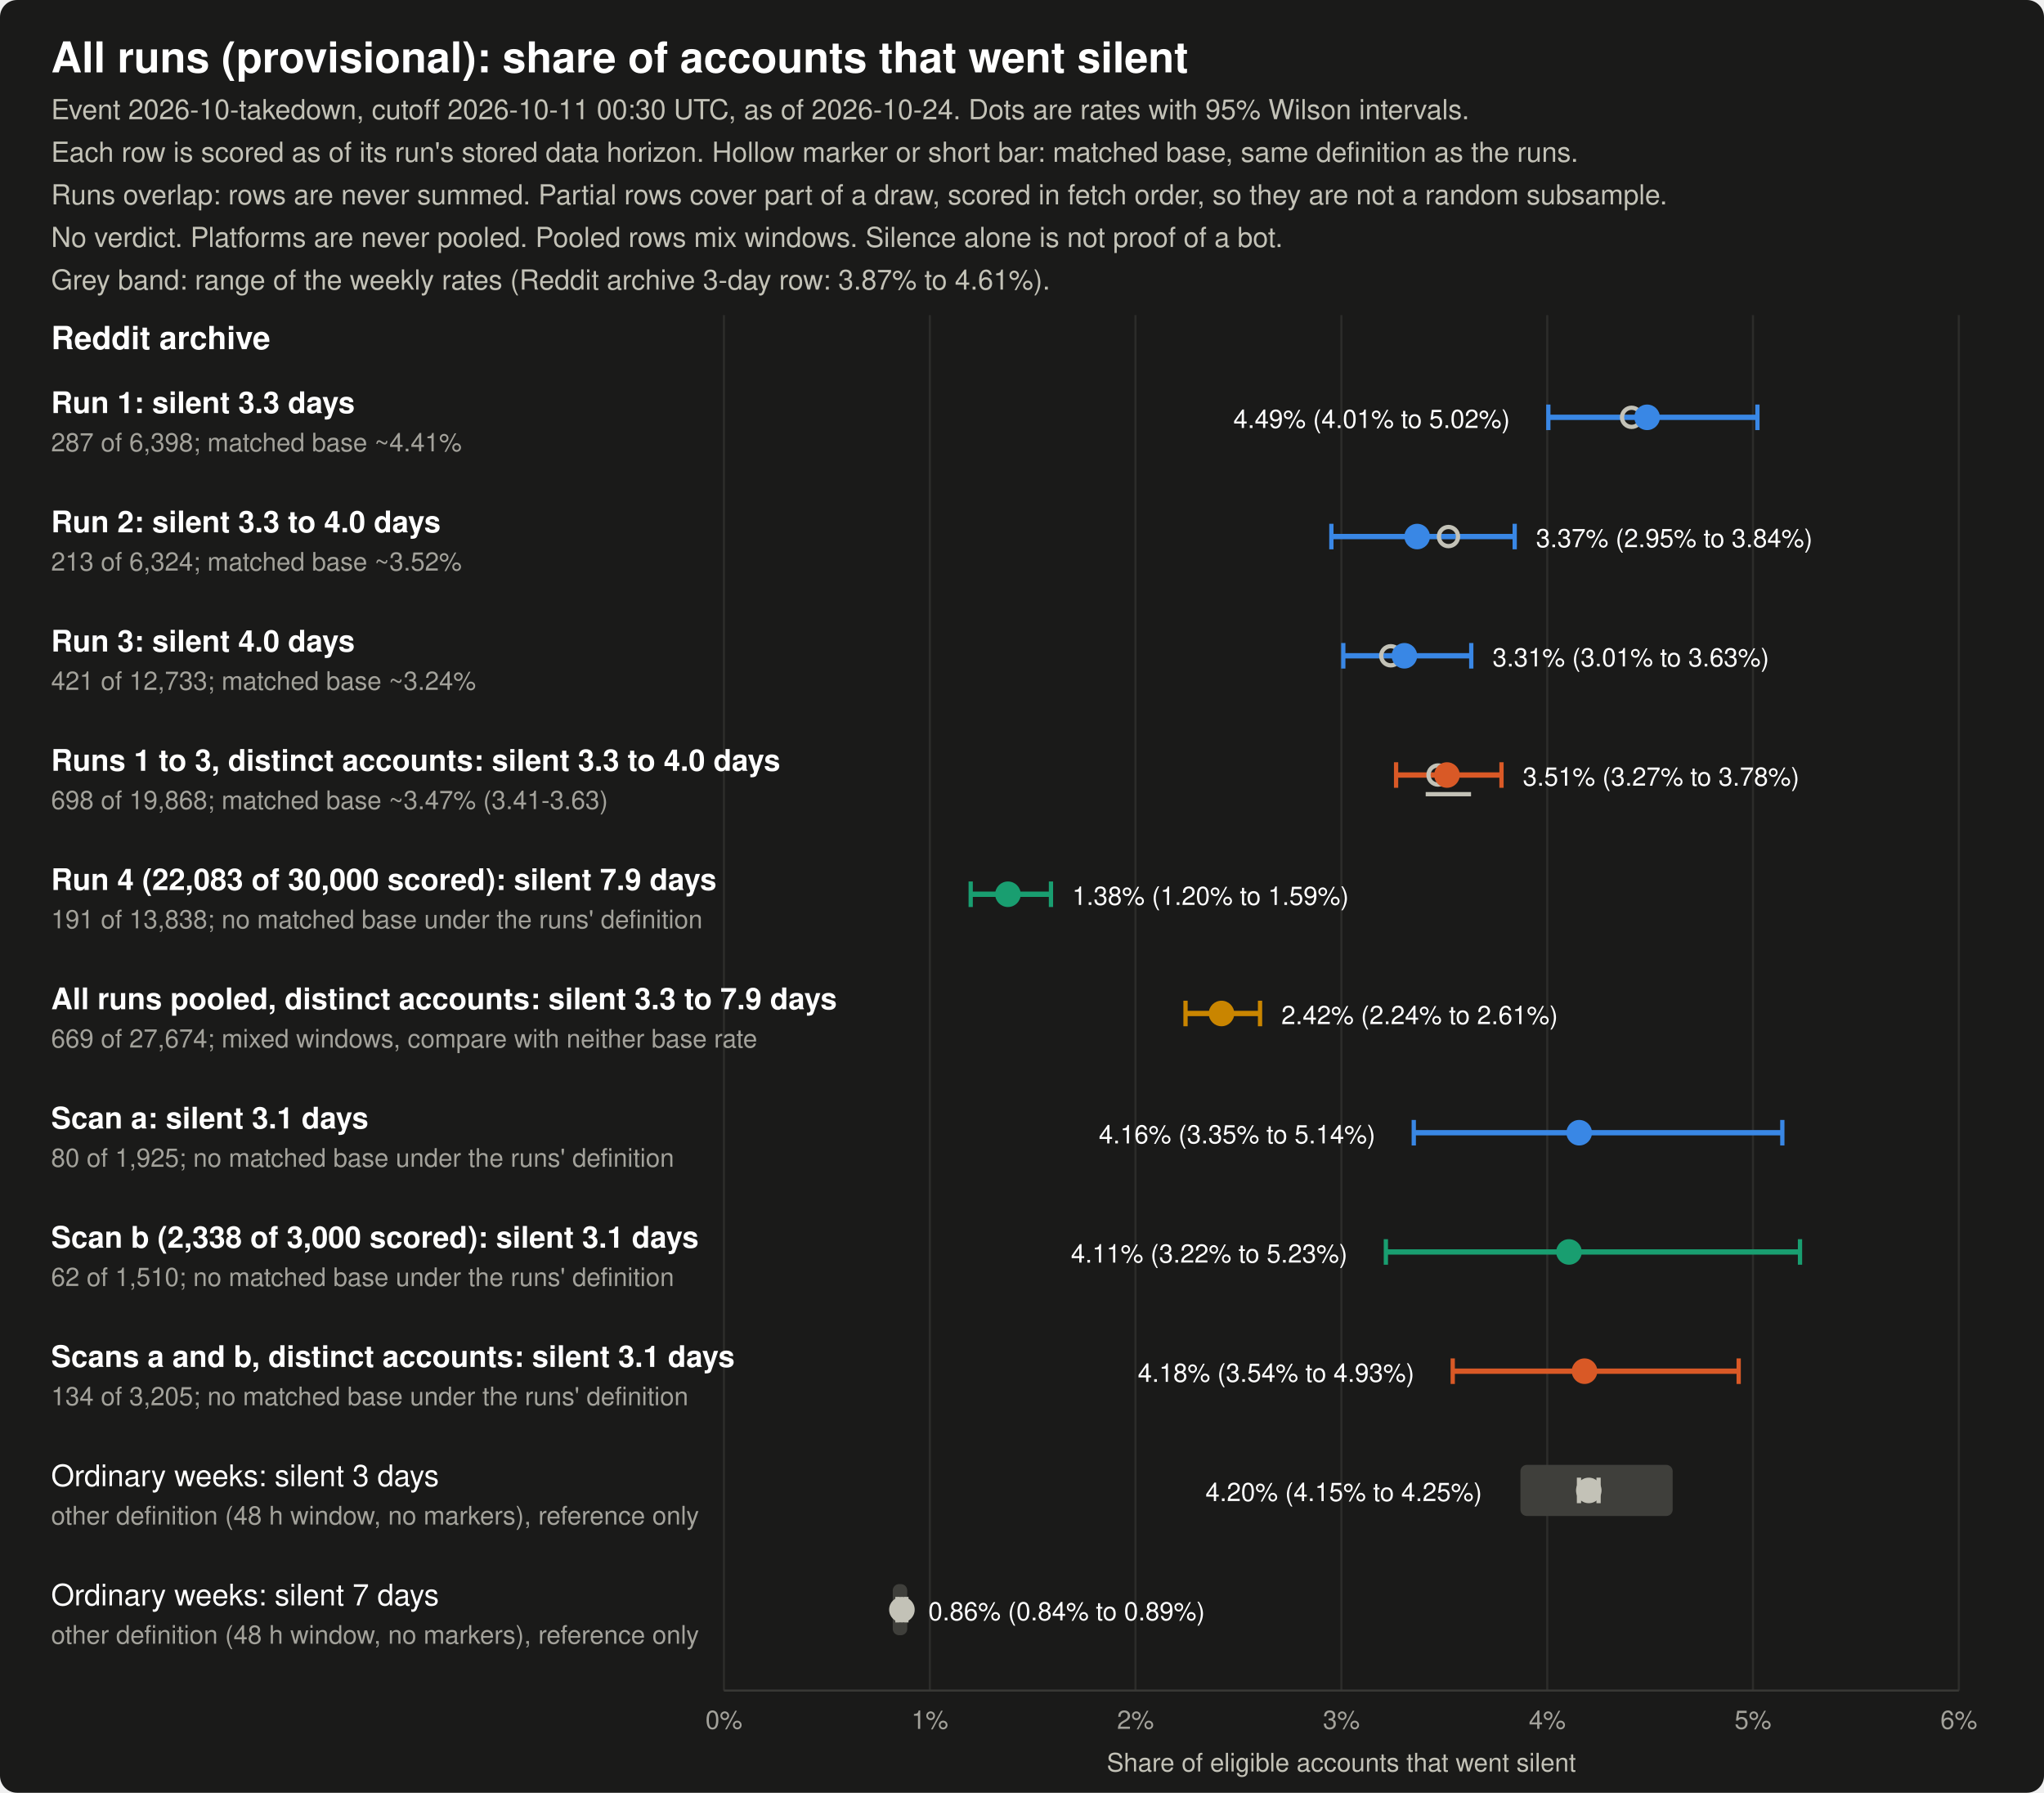
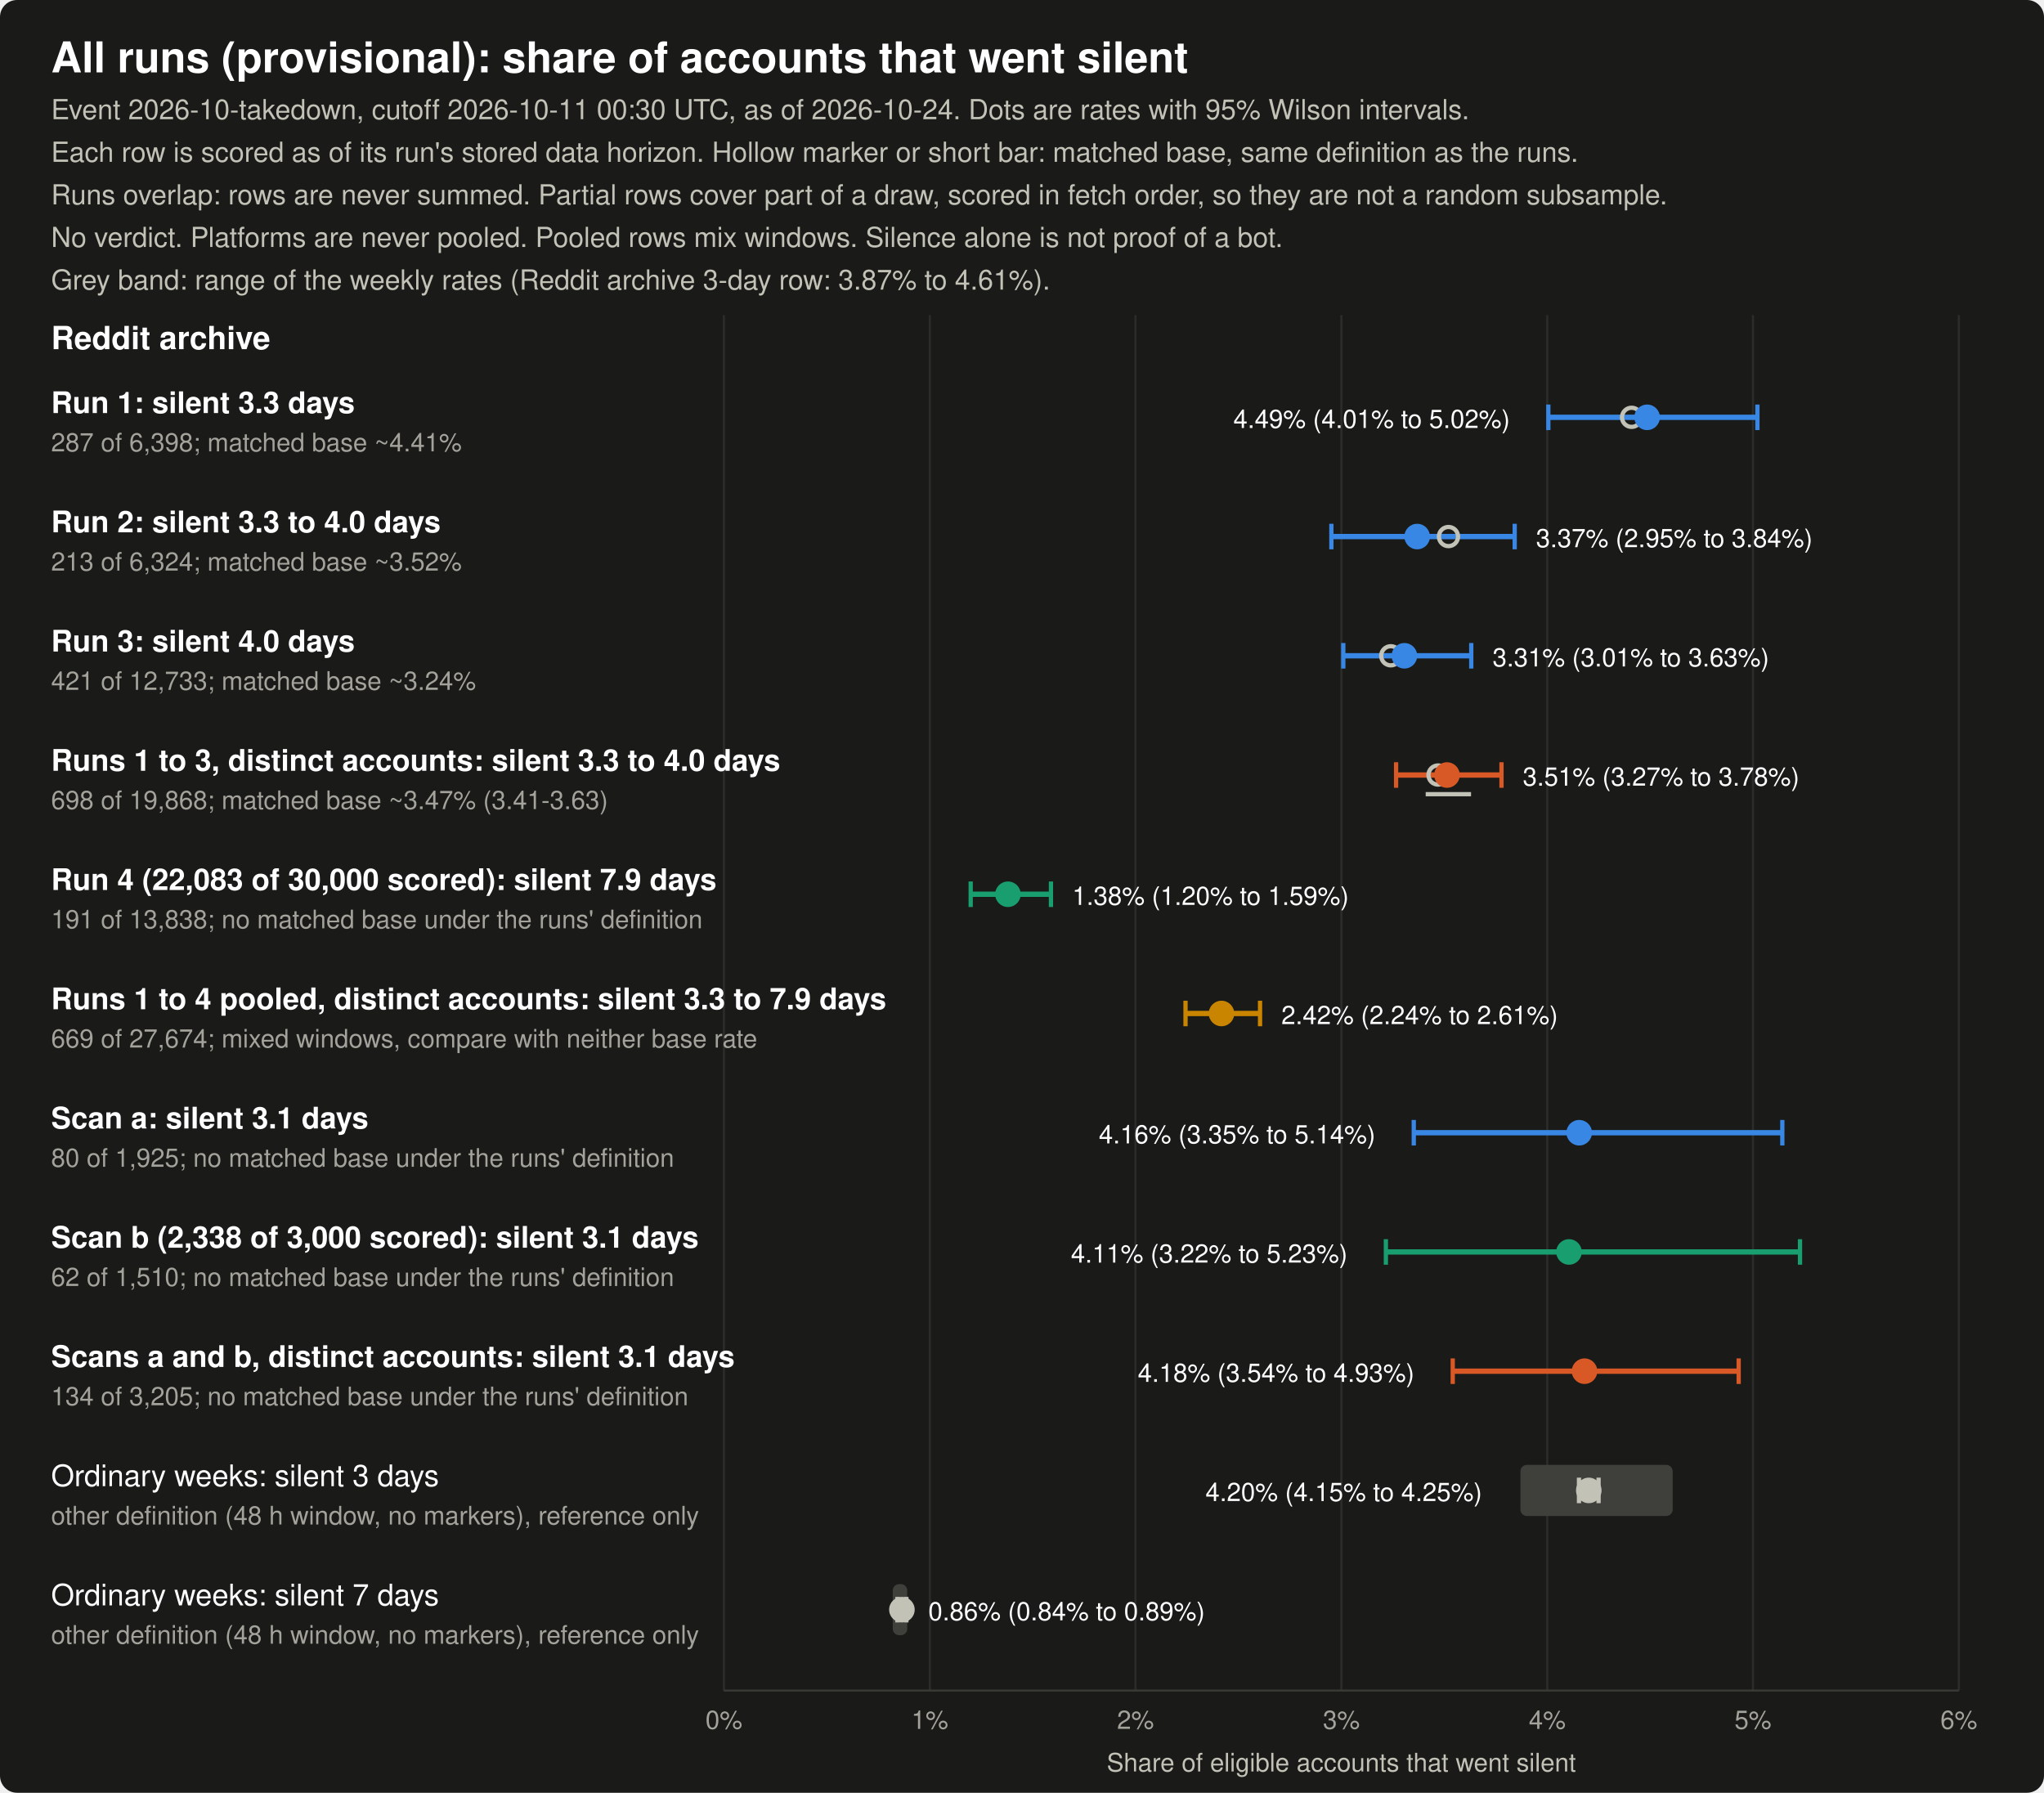
<svg xmlns="http://www.w3.org/2000/svg" width="960" height="842" viewBox="0 0 960 842" role="img" aria-labelledby="t d" font-family="-apple-system, BlinkMacSystemFont, 'Segoe UI', Helvetica, Arial, sans-serif">
  <rect width="960" height="842" rx="8" fill="#1a1a19" />
  <text x="24.0" y="34.0" font-size="20" fill="#ffffff" font-weight="bold">All runs (provisional): share of accounts that went silent</text>
  <text x="24.0" y="56.0" font-size="13" fill="#c3c2b7">Event 2026-10-takedown, cutoff 2026-10-11 00:30 UTC, as of 2026-10-24. Dots are rates with 95% Wilson intervals.</text>
  <text x="24.0" y="76.0" font-size="13" fill="#c3c2b7">Each row is scored as of its run's stored data horizon. Hollow marker or short bar: matched base, same definition as the runs.</text>
  <text x="24.0" y="96.0" font-size="13" fill="#c3c2b7">Runs overlap: rows are never summed. Partial rows cover part of a draw, scored in fetch order, so they are not a random subsample.</text>
  <text x="24.0" y="116.0" font-size="13" fill="#c3c2b7">No verdict. Platforms are never pooled. Pooled rows mix windows. Silence alone is not proof of a bot.</text>
  <text x="24.0" y="136.0" font-size="13" fill="#c3c2b7">Grey band: range of the weekly rates (Reddit archive 3-day row: 3.87% to 4.61%).</text>
  <text x="24.0" y="164.0" font-size="15" fill="#ffffff" font-weight="bold">Reddit archive</text>
  <line x1="340.0" y1="148" x2="340.0" y2="794" stroke="#2c2c2a" stroke-width="1" />
  <text x="340.0" y="812.0" font-size="12" fill="#a3a29b" text-anchor="middle">0%</text>
  <line x1="436.7" y1="148" x2="436.7" y2="794" stroke="#2c2c2a" stroke-width="1" />
  <text x="436.7" y="812.0" font-size="12" fill="#a3a29b" text-anchor="middle">1%</text>
  <line x1="533.3" y1="148" x2="533.3" y2="794" stroke="#2c2c2a" stroke-width="1" />
  <text x="533.3" y="812.0" font-size="12" fill="#a3a29b" text-anchor="middle">2%</text>
  <line x1="630.0" y1="148" x2="630.0" y2="794" stroke="#2c2c2a" stroke-width="1" />
  <text x="630.0" y="812.0" font-size="12" fill="#a3a29b" text-anchor="middle">3%</text>
  <line x1="726.7" y1="148" x2="726.7" y2="794" stroke="#2c2c2a" stroke-width="1" />
  <text x="726.7" y="812.0" font-size="12" fill="#a3a29b" text-anchor="middle">4%</text>
  <line x1="823.3" y1="148" x2="823.3" y2="794" stroke="#2c2c2a" stroke-width="1" />
  <text x="823.3" y="812.0" font-size="12" fill="#a3a29b" text-anchor="middle">5%</text>
  <line x1="920.0" y1="148" x2="920.0" y2="794" stroke="#2c2c2a" stroke-width="1" />
  <text x="920.0" y="812.0" font-size="12" fill="#a3a29b" text-anchor="middle">6%</text>
  <line x1="340" y1="794" x2="920" y2="794" stroke="#383835" stroke-width="1" />
  <text x="630.0" y="832.0" font-size="12" fill="#c3c2b7" text-anchor="middle">Share of eligible accounts that went silent</text>
  <text x="24.0" y="194.0" font-size="14" fill="#ffffff" font-weight="bold">Run 1: silent 3.3 days</text>
  <text x="24.0" y="212.0" font-size="12" fill="#a3a29b">287 of 6,398; matched base ~4.41%</text>
  <line x1="727.2" y1="196" x2="825.4" y2="196" stroke="#3987e5" stroke-width="2.5" />
  <line x1="727.2" y1="190" x2="727.2" y2="202" stroke="#3987e5" stroke-width="2" />
  <line x1="825.4" y1="190" x2="825.4" y2="202" stroke="#3987e5" stroke-width="2" />
  <circle cx="766.3" cy="196" r="4.5" fill="none" stroke="#c3c2b7" stroke-width="2" />
  <circle cx="773.6" cy="196" r="6" fill="#3987e5" />
  <text x="709.2" y="201.0" font-size="12" fill="#ffffff" text-anchor="end">4.49% (4.01% to 5.02%)</text>
  <text x="24.0" y="250.0" font-size="14" fill="#ffffff" font-weight="bold">Run 2: silent 3.3 to 4.0 days</text>
  <text x="24.0" y="268.0" font-size="12" fill="#a3a29b">213 of 6,324; matched base ~3.52%</text>
  <line x1="625.3" y1="252" x2="711.4" y2="252" stroke="#3987e5" stroke-width="2.5" />
  <line x1="625.3" y1="246" x2="625.3" y2="258" stroke="#3987e5" stroke-width="2" />
  <line x1="711.4" y1="246" x2="711.4" y2="258" stroke="#3987e5" stroke-width="2" />
  <circle cx="680.3" cy="252" r="4.5" fill="none" stroke="#c3c2b7" stroke-width="2" />
  <circle cx="665.6" cy="252" r="6" fill="#3987e5" />
  <text x="721.4" y="257.0" font-size="12" fill="#ffffff">3.37% (2.95% to 3.84%)</text>
  <text x="24.0" y="306.0" font-size="14" fill="#ffffff" font-weight="bold">Run 3: silent 4.0 days</text>
  <text x="24.0" y="324.0" font-size="12" fill="#a3a29b">421 of 12,733; matched base ~3.24%</text>
  <line x1="630.9" y1="308" x2="691.0" y2="308" stroke="#3987e5" stroke-width="2.5" />
  <line x1="630.9" y1="302" x2="630.9" y2="314" stroke="#3987e5" stroke-width="2" />
  <line x1="691.0" y1="302" x2="691.0" y2="314" stroke="#3987e5" stroke-width="2" />
  <circle cx="653.2" cy="308" r="4.5" fill="none" stroke="#c3c2b7" stroke-width="2" />
  <circle cx="659.6" cy="308" r="6" fill="#3987e5" />
  <text x="701.0" y="313.0" font-size="12" fill="#ffffff">3.31% (3.01% to 3.63%)</text>
  <text x="24.0" y="362.0" font-size="14" fill="#ffffff" font-weight="bold">Runs 1 to 3, distinct accounts: silent 3.3 to 4.0 days</text>
  <text x="24.0" y="380.0" font-size="12" fill="#a3a29b">698 of 19,868; matched base ~3.47% (3.41-3.63)</text>
  <line x1="655.7" y1="364" x2="705.2" y2="364" stroke="#d95926" stroke-width="2.5" />
  <line x1="655.7" y1="358" x2="655.7" y2="370" stroke="#d95926" stroke-width="2" />
  <line x1="705.2" y1="358" x2="705.2" y2="370" stroke="#d95926" stroke-width="2" />
  <line x1="669.6" y1="373" x2="690.9" y2="373" stroke="#c3c2b7" stroke-width="2" />
  <circle cx="675.4" cy="364" r="4.5" fill="none" stroke="#c3c2b7" stroke-width="2" />
  <circle cx="679.6" cy="364" r="6" fill="#d95926" />
  <text x="715.2" y="369.0" font-size="12" fill="#ffffff">3.51% (3.27% to 3.78%)</text>
  <text x="24.0" y="418.0" font-size="14" fill="#ffffff" font-weight="bold">Run 4 (22,083 of 30,000 scored): silent 7.9 days</text>
  <text x="24.0" y="436.0" font-size="12" fill="#a3a29b">191 of 13,838; no matched base under the runs' definition</text>
  <line x1="455.9" y1="420" x2="493.6" y2="420" stroke="#199e70" stroke-width="2.5" />
  <line x1="455.9" y1="414" x2="455.9" y2="426" stroke="#199e70" stroke-width="2" />
  <line x1="493.6" y1="414" x2="493.6" y2="426" stroke="#199e70" stroke-width="2" />
  <circle cx="473.4" cy="420" r="6" fill="#199e70" />
  <text x="503.6" y="425.0" font-size="12" fill="#ffffff">1.38% (1.20% to 1.59%)</text>
-   <text x="24.0" y="474.0" font-size="14" fill="#ffffff" font-weight="bold">All runs pooled, distinct accounts: silent 3.3 to 7.9 days</text>
+   <text x="24.0" y="474.0" font-size="14" fill="#ffffff" font-weight="bold">Runs 1 to 4 pooled, distinct accounts: silent 3.3 to 7.9 days</text>
  <text x="24.0" y="492.0" font-size="12" fill="#a3a29b">669 of 27,674; mixed windows, compare with neither base rate</text>
  <line x1="556.8" y1="476" x2="591.8" y2="476" stroke="#c98500" stroke-width="2.5" />
  <line x1="556.8" y1="470" x2="556.8" y2="482" stroke="#c98500" stroke-width="2" />
  <line x1="591.8" y1="470" x2="591.8" y2="482" stroke="#c98500" stroke-width="2" />
  <circle cx="573.7" cy="476" r="6" fill="#c98500" />
  <text x="601.8" y="481.0" font-size="12" fill="#ffffff">2.42% (2.24% to 2.61%)</text>
  <text x="24.0" y="530.0" font-size="14" fill="#ffffff" font-weight="bold">Scan a: silent 3.1 days</text>
  <text x="24.0" y="548.0" font-size="12" fill="#a3a29b">80 of 1,925; no matched base under the runs' definition</text>
  <line x1="664.0" y1="532" x2="837.1" y2="532" stroke="#3987e5" stroke-width="2.5" />
  <line x1="664.0" y1="526" x2="664.0" y2="538" stroke="#3987e5" stroke-width="2" />
  <line x1="837.1" y1="526" x2="837.1" y2="538" stroke="#3987e5" stroke-width="2" />
  <circle cx="741.7" cy="532" r="6" fill="#3987e5" />
  <text x="646.0" y="537.0" font-size="12" fill="#ffffff" text-anchor="end">4.16% (3.35% to 5.14%)</text>
  <text x="24.0" y="586.0" font-size="14" fill="#ffffff" font-weight="bold">Scan b (2,338 of 3,000 scored): silent 3.1 days</text>
  <text x="24.0" y="604.0" font-size="12" fill="#a3a29b">62 of 1,510; no matched base under the runs' definition</text>
  <line x1="650.9" y1="588" x2="845.4" y2="588" stroke="#199e70" stroke-width="2.5" />
  <line x1="650.9" y1="582" x2="650.9" y2="594" stroke="#199e70" stroke-width="2" />
  <line x1="845.4" y1="582" x2="845.4" y2="594" stroke="#199e70" stroke-width="2" />
  <circle cx="736.9" cy="588" r="6" fill="#199e70" />
  <text x="632.9" y="593.0" font-size="12" fill="#ffffff" text-anchor="end">4.11% (3.22% to 5.23%)</text>
  <text x="24.0" y="642.0" font-size="14" fill="#ffffff" font-weight="bold">Scans a and b, distinct accounts: silent 3.1 days</text>
  <text x="24.0" y="660.0" font-size="12" fill="#a3a29b">134 of 3,205; no matched base under the runs' definition</text>
  <line x1="682.3" y1="644" x2="816.6" y2="644" stroke="#d95926" stroke-width="2.5" />
  <line x1="682.3" y1="638" x2="682.3" y2="650" stroke="#d95926" stroke-width="2" />
  <line x1="816.6" y1="638" x2="816.6" y2="650" stroke="#d95926" stroke-width="2" />
  <circle cx="744.2" cy="644" r="6" fill="#d95926" />
  <text x="664.3" y="649.0" font-size="12" fill="#ffffff" text-anchor="end">4.18% (3.54% to 4.93%)</text>
  <text x="24.0" y="698.0" font-size="14" fill="#ffffff">Ordinary weeks: silent 3 days</text>
  <text x="24.0" y="716.0" font-size="12" fill="#a3a29b">other definition (48 h window, no markers), reference only</text>
  <rect x="714.1" y="688" width="71.5" height="24" rx="3" fill="#3f3f3b" />
  <line x1="741.6" y1="700" x2="750.8" y2="700" stroke="#c3c2b7" stroke-width="2.5" />
  <line x1="741.6" y1="694" x2="741.6" y2="706" stroke="#c3c2b7" stroke-width="2" />
  <line x1="750.8" y1="694" x2="750.8" y2="706" stroke="#c3c2b7" stroke-width="2" />
  <circle cx="746.2" cy="700" r="6" fill="#c3c2b7" />
  <text x="696.1" y="705.0" font-size="12" fill="#ffffff" text-anchor="end">4.20% (4.15% to 4.25%)</text>
  <text x="24.0" y="754.0" font-size="14" fill="#ffffff">Ordinary weeks: silent 7 days</text>
  <text x="24.0" y="772.0" font-size="12" fill="#a3a29b">other definition (48 h window, no markers), reference only</text>
  <rect x="419.3" y="744" width="6.8" height="24" rx="3" fill="#3f3f3b" />
  <line x1="421.5" y1="756" x2="425.7" y2="756" stroke="#c3c2b7" stroke-width="2.5" />
  <line x1="421.5" y1="750" x2="421.5" y2="762" stroke="#c3c2b7" stroke-width="2" />
  <line x1="425.7" y1="750" x2="425.7" y2="762" stroke="#c3c2b7" stroke-width="2" />
  <circle cx="423.6" cy="756" r="6" fill="#c3c2b7" />
  <text x="436.0" y="761.0" font-size="12" fill="#ffffff">0.86% (0.84% to 0.89%)</text>
</svg>
